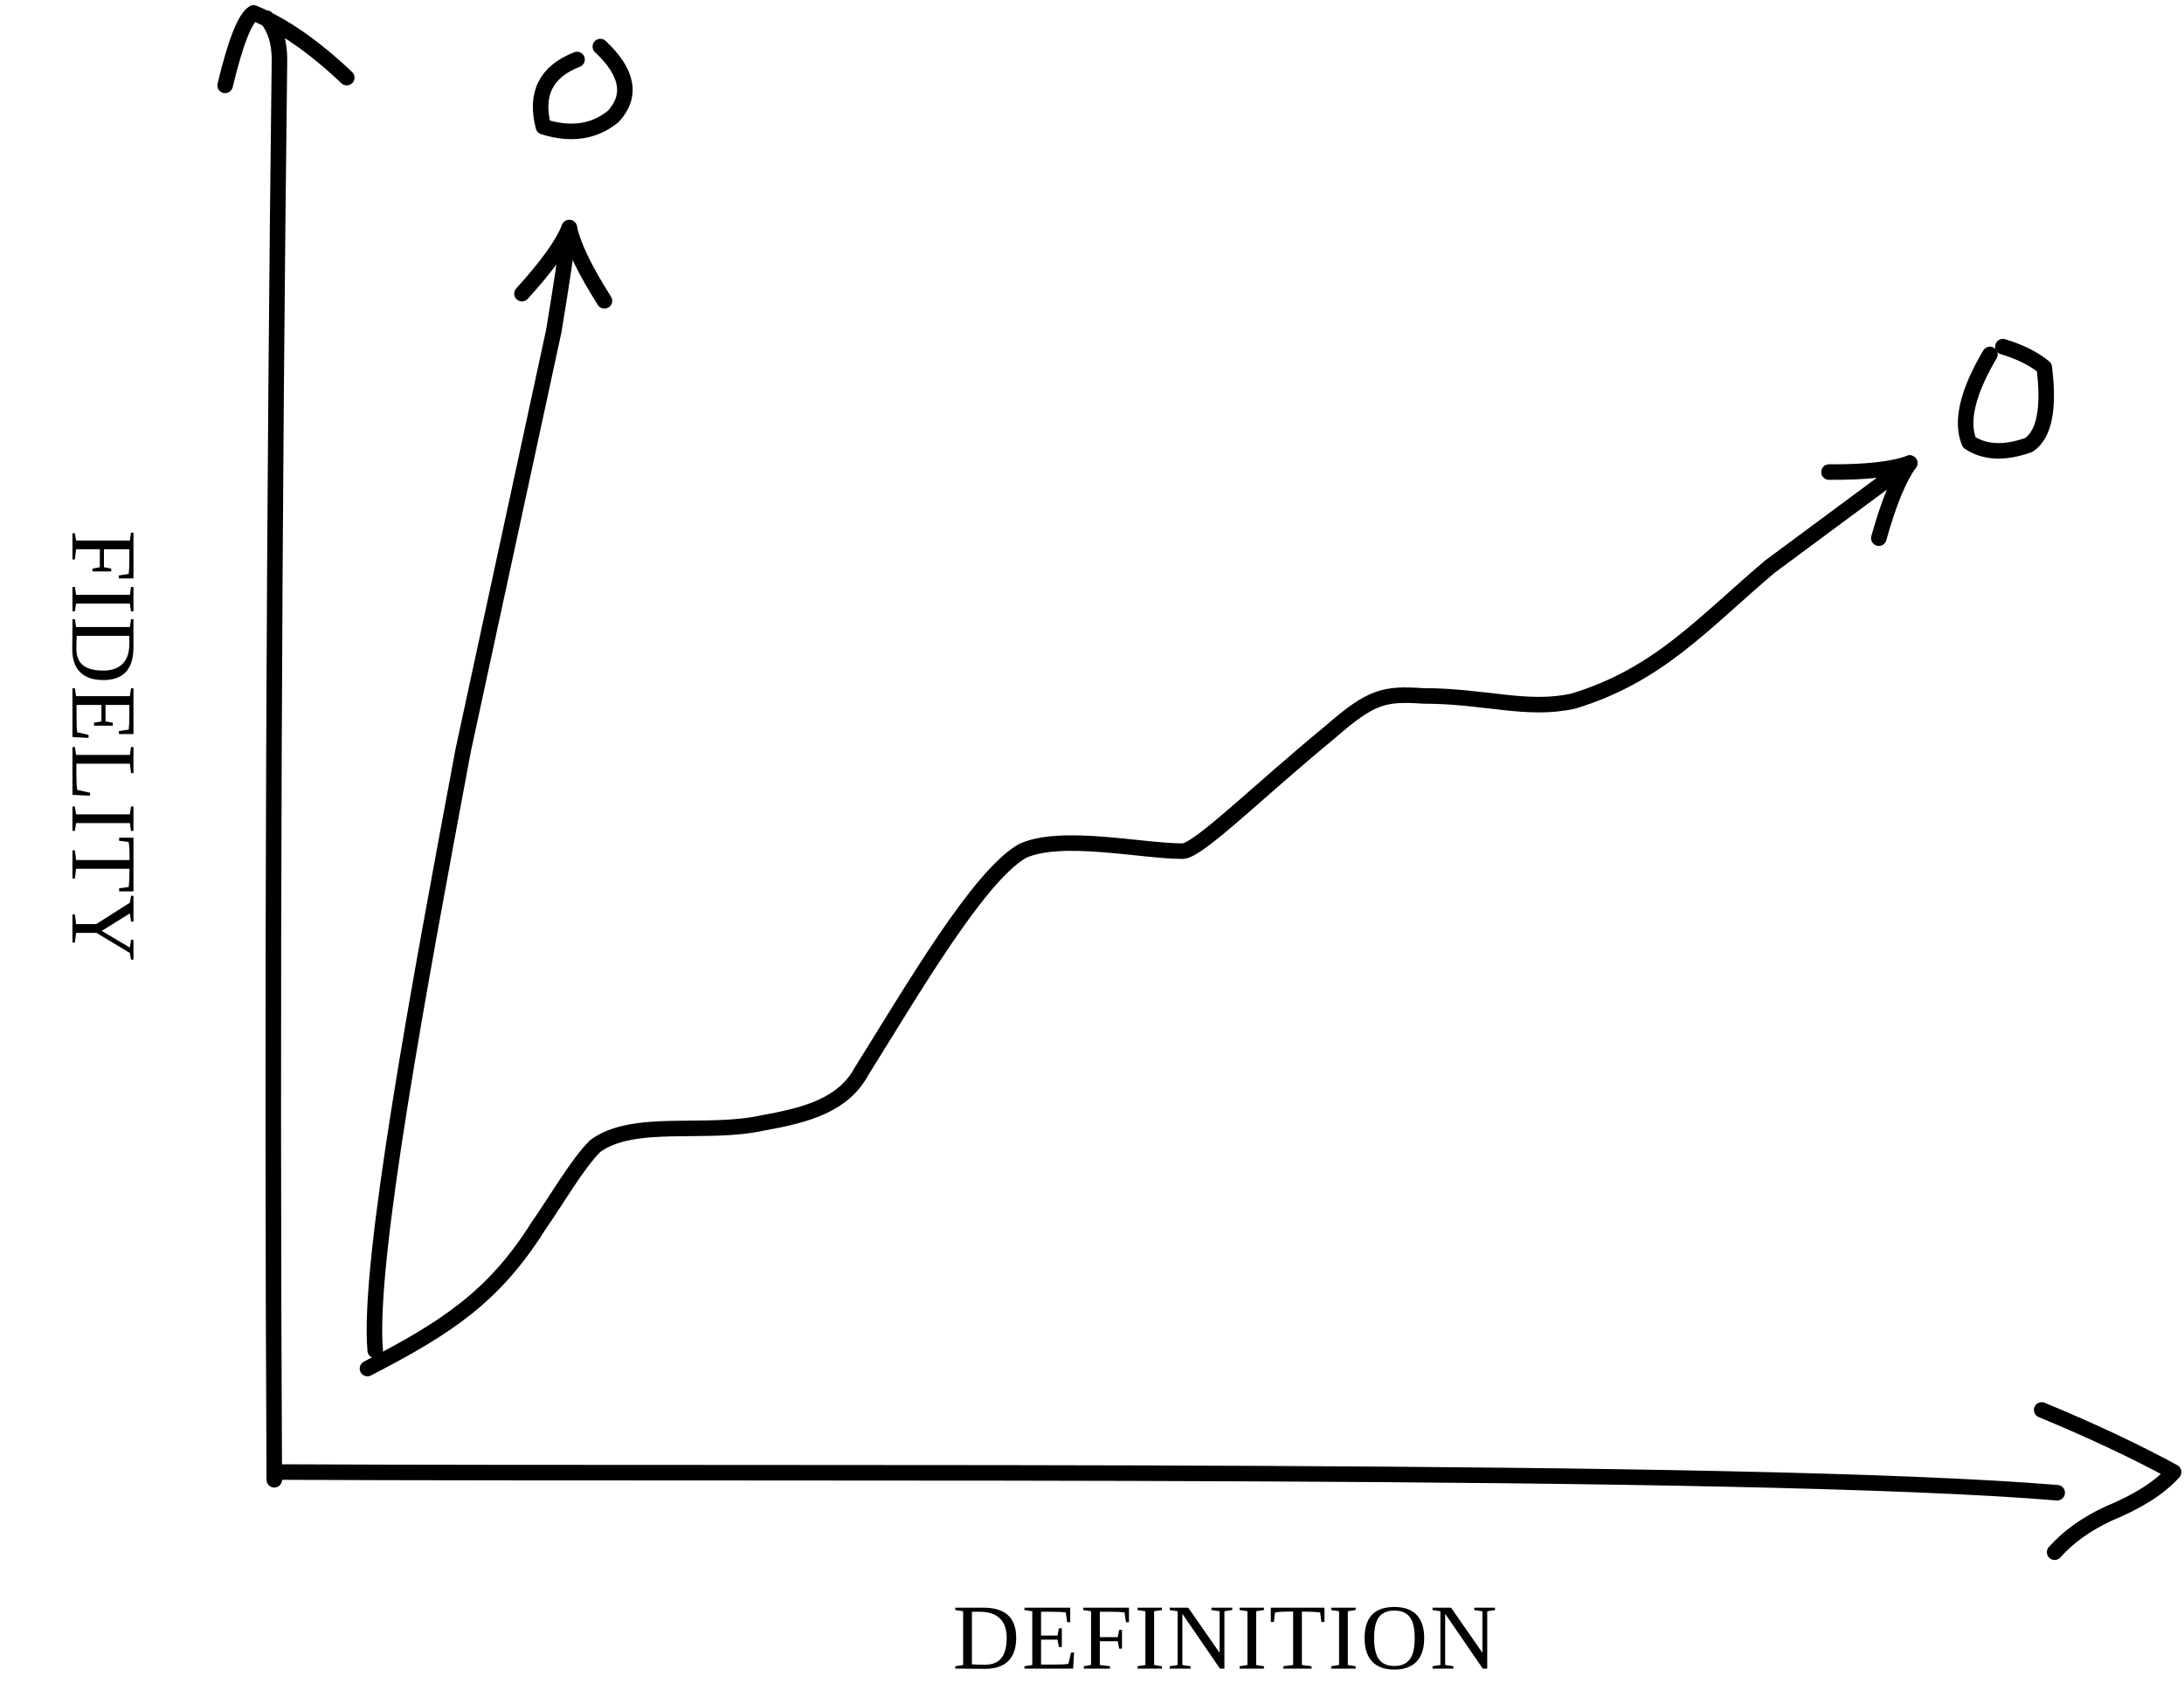
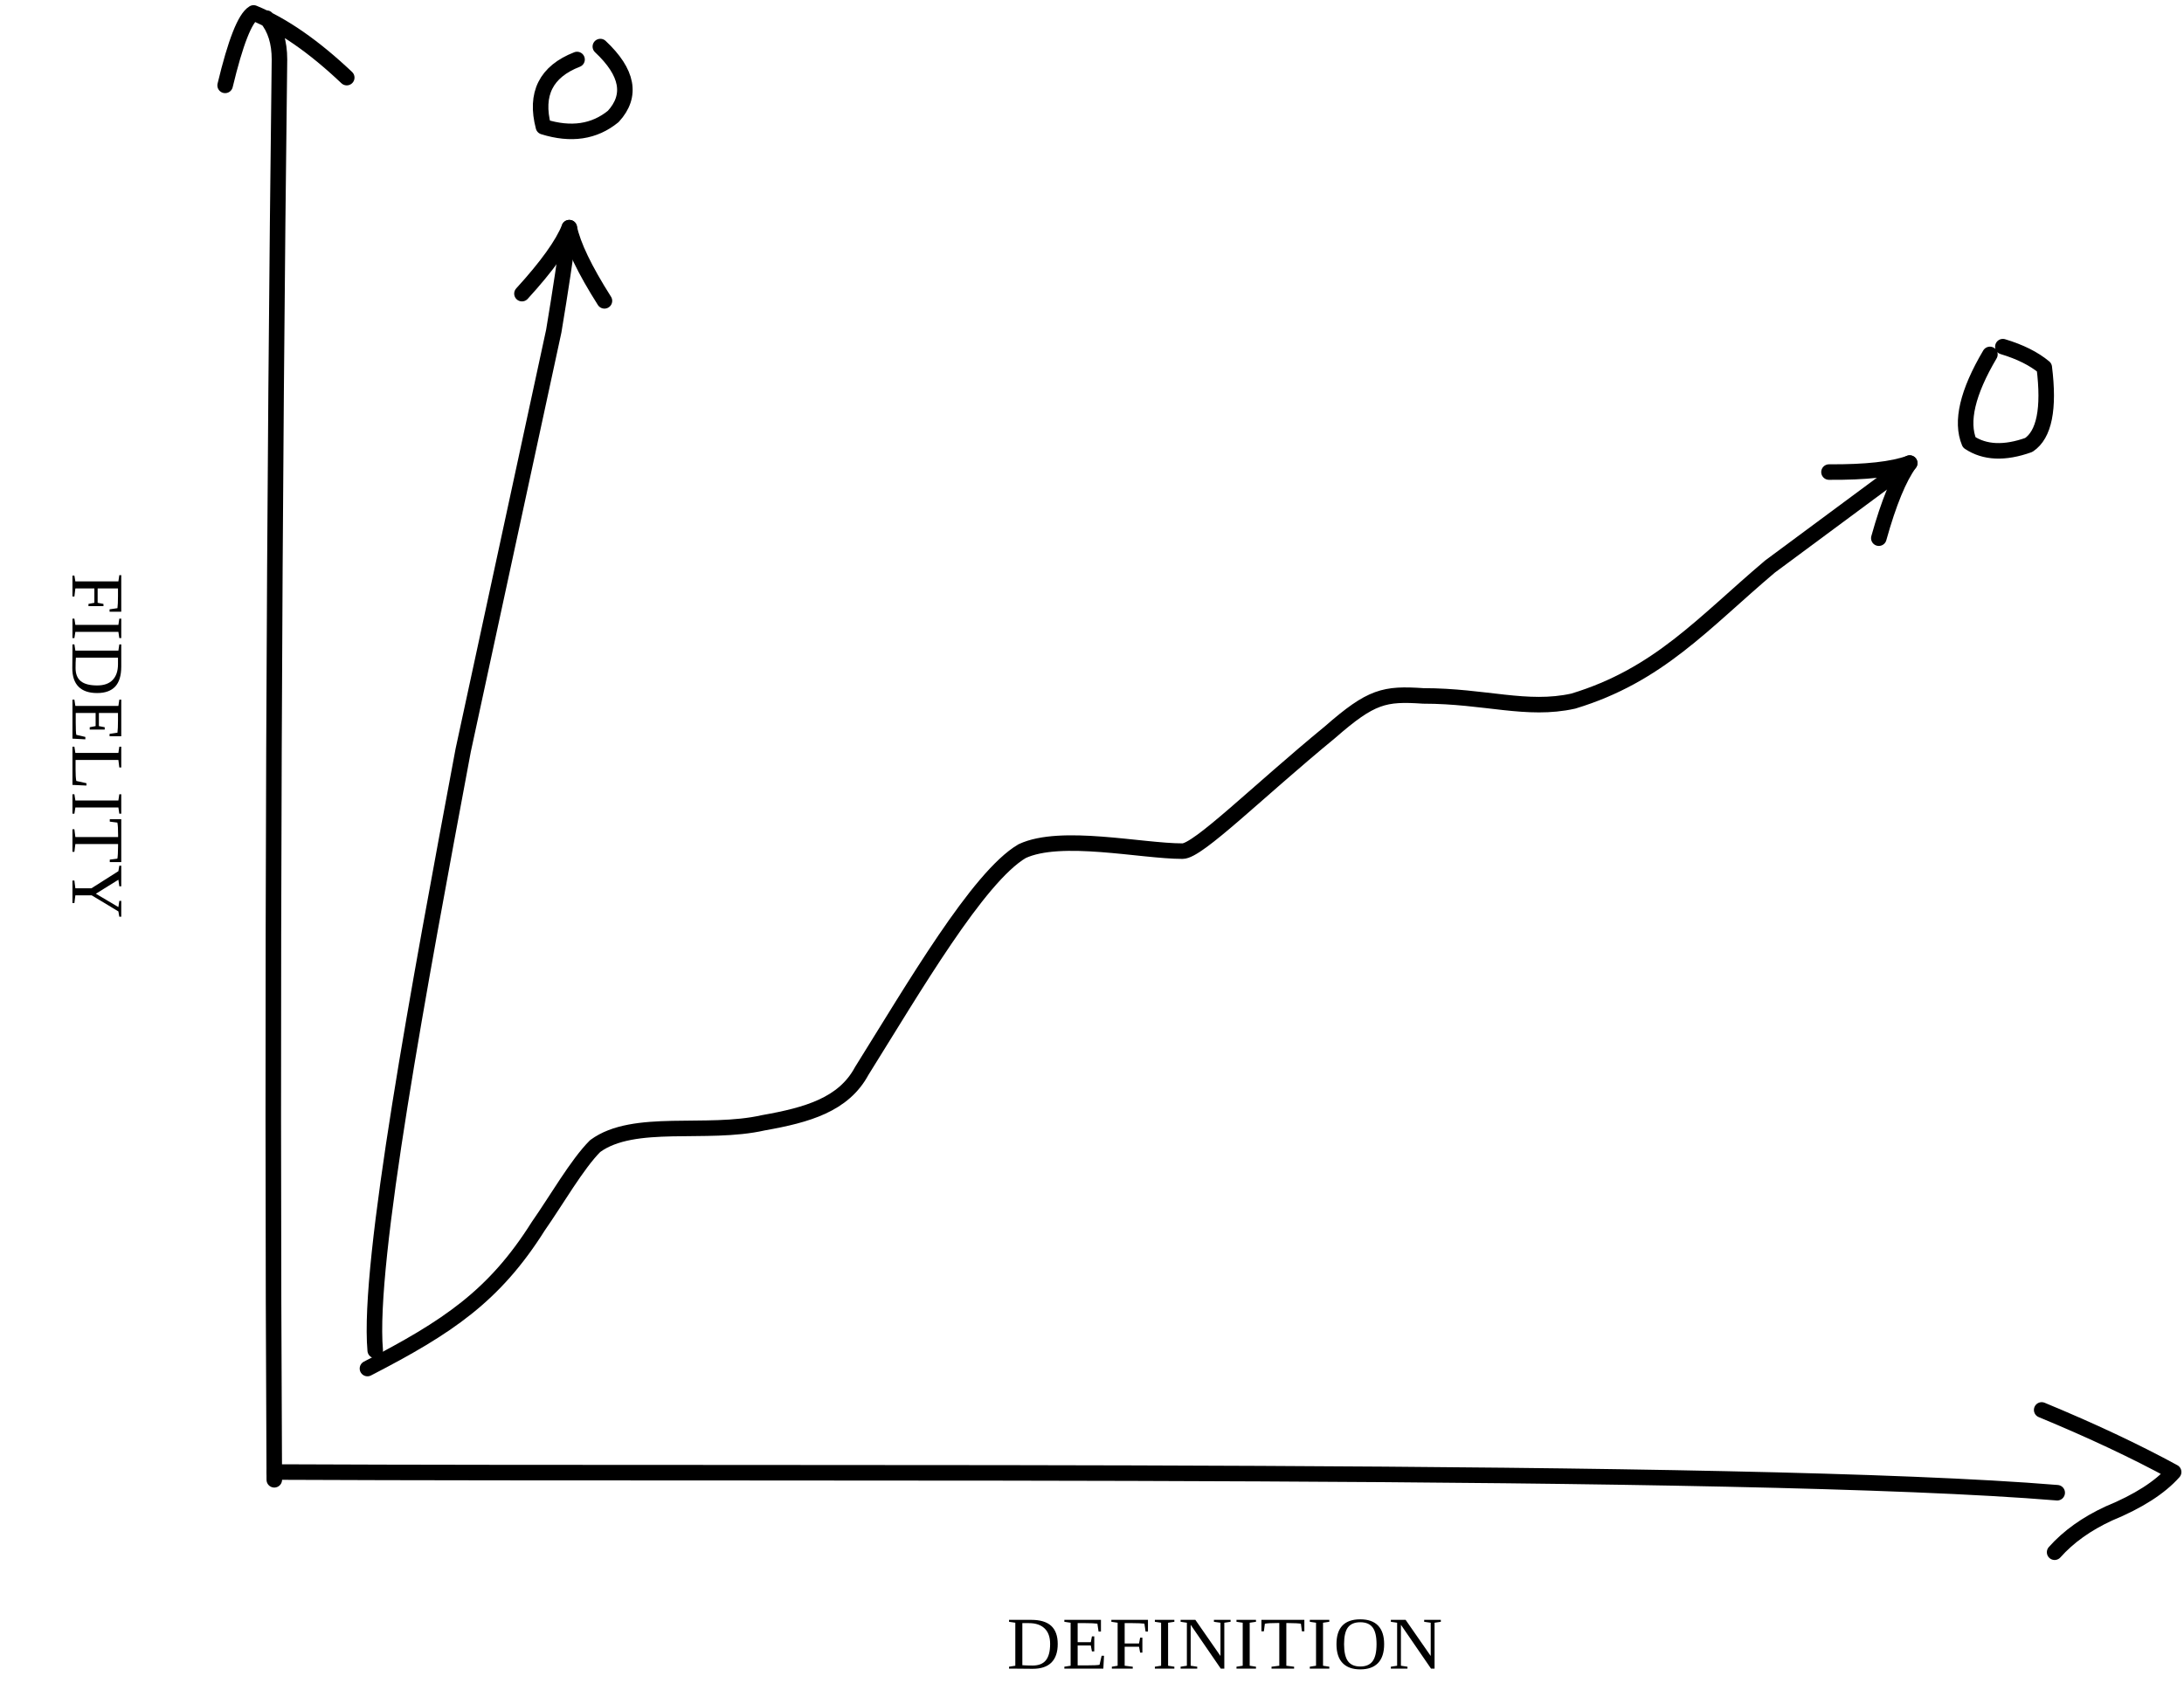
<svg xmlns="http://www.w3.org/2000/svg" class="fidelity-diagram" viewBox="96 100 844 653" role="img" aria-labelledby="fidelity-title fidelity-description">
  <rect class="fidelity-entry-trigger" x="518" y="426.5" width="1" height="1" fill="none" aria-hidden="true" />
  <g fill="none" stroke="currentColor" stroke-width="6" stroke-linecap="round" stroke-linejoin="round">
    <path d="M202 672 C201 490 202 285 204 123 Q204 113 199 107 M183 133 Q189 108 194 105 Q211 112 230 130" />
    <path d="M202 669 C420 670 770 667 891 677 M885 645 Q914 657 936 669 Q928 678 911 685 Q898 691 890 700" />
    <g class="fidelity-gradual">
      <path class="fidelity-line" d="M238 629 C269 613 287 601 304 574 C311 564 319 550 326 543 C341 532 369 539 391 534 C408 531 422 527 429 514 C449 482 474 439 491 429 C506 422 537 429 553 429 C559 429 582 406 610 383 C626 369 631 368 646 369 C670 369 686 375 704 371 C737 361 754 341 780 319 L834 279" />
      <path class="fidelity-arrow" d="M-27 -16 Q-10 -3 0 0 Q-10 3 -27 16" transform="translate(834 279) rotate(-37)" />
      <path class="fidelity-circle" d="M865 237 Q852 259 857 271 Q866 277 880 272 Q889 266 886 242 Q880 237 870 234" />
    </g>
    <g class="fidelity-steep">
      <path class="fidelity-line" d="M241 622 C238 588 258 481 275 390 L310 228 Q314 204 316 188" />
      <path class="fidelity-arrow" d="M-27 -16 Q-10 -3 0 0 Q-10 3 -27 16" transform="translate(316 188) rotate(-85)" />
      <path class="fidelity-circle" d="M319 123 Q301 130 306 149 Q322 154 333 145 Q344 133 328 118" />
    </g>
  </g>
-   <g fill="currentColor" font-family="var(--font-berkeley, monospace)" font-size="36" letter-spacing=".02em">
+   <g fill="currentColor" font-family="var(--font-berkeley, monospace)" font-size="28.8" letter-spacing=".02em">
    <text x="569" y="745" text-anchor="middle" dx=".01em">DEFINITION</text>
    <text transform="translate(124 388) rotate(90)" text-anchor="middle" dx=".01em">FIDELITY</text>
  </g>
</svg>
